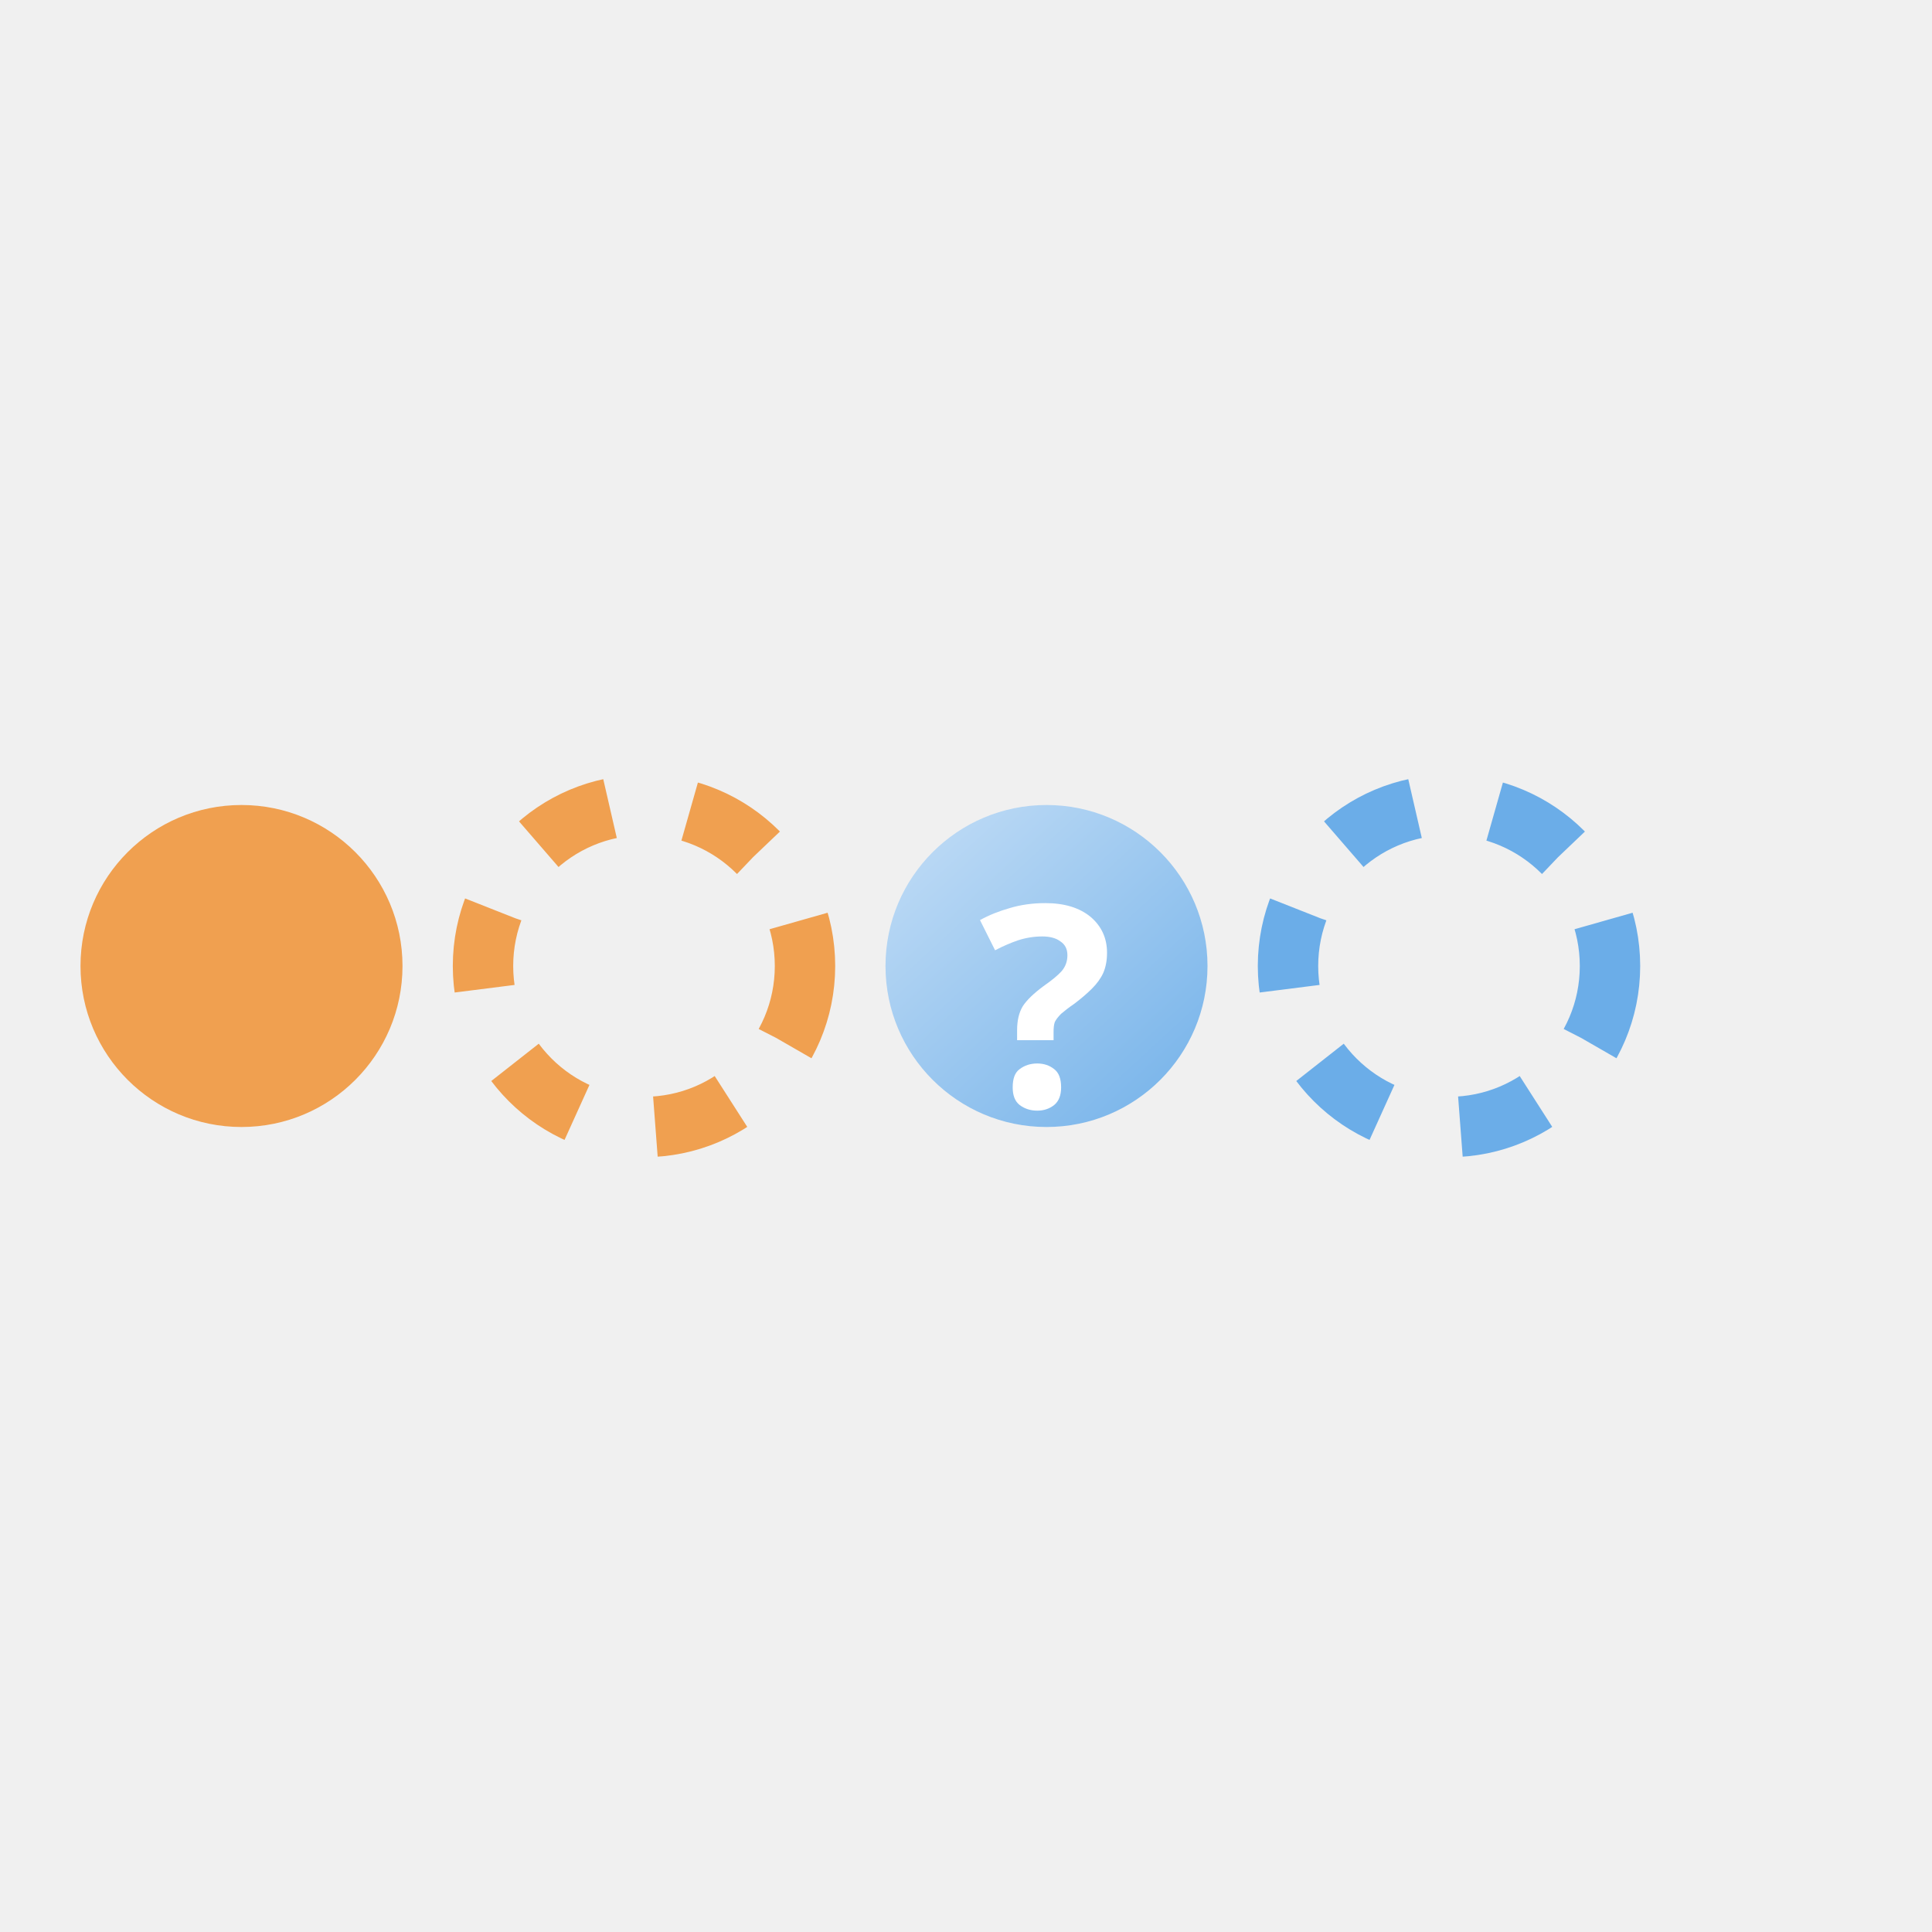
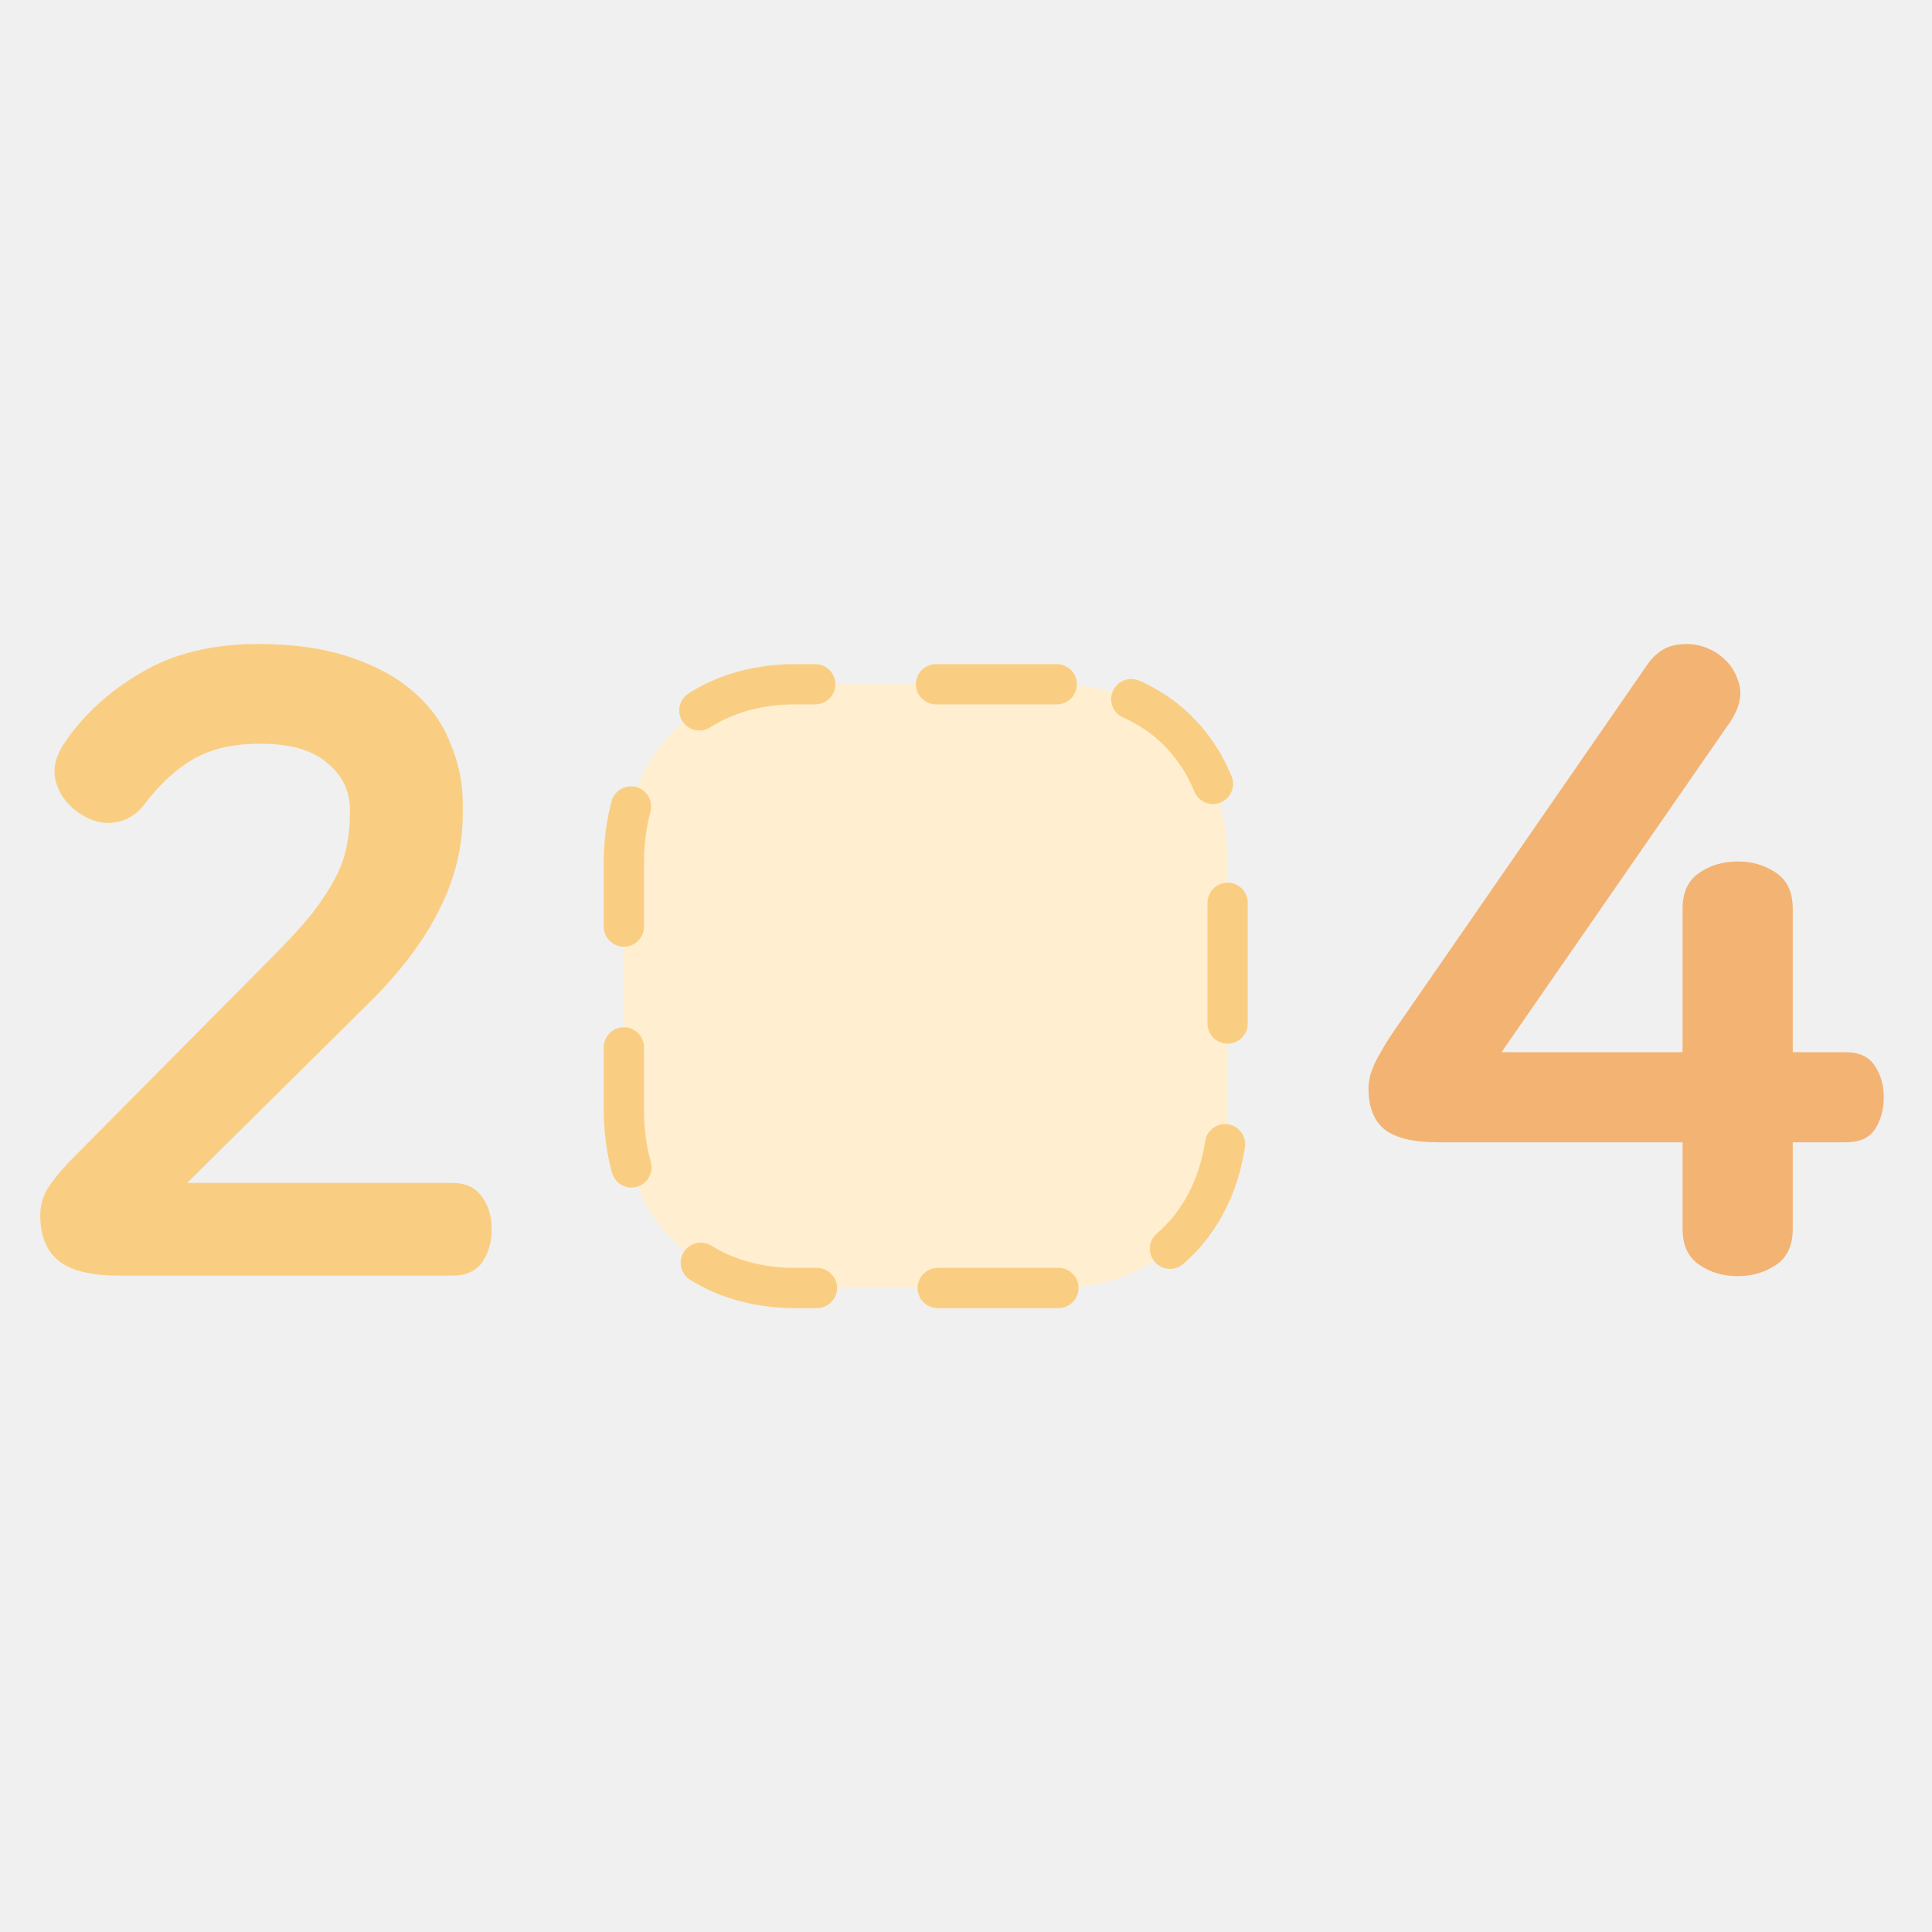
<svg xmlns="http://www.w3.org/2000/svg" width="48" height="48" viewBox="0 0 48 48" fill="none">
-   <circle cx="6" cy="24" r="4" fill="#F0A050" />
-   <circle cx="16" cy="24" r="4" fill="none" stroke="#F0A050" stroke-width="1.5" stroke-dasharray="2 2" />
-   <circle cx="26" cy="24" r="4" fill="url(#gap_grad_b)" />
-   <circle cx="36" cy="24" r="4" fill="none" stroke="#6BADE8" stroke-width="1.5" stroke-dasharray="2 2" />
-   <circle cx="42" cy="24" r="0.001" />
-   <text x="26" y="27.5" text-anchor="middle" font-family="system-ui, sans-serif" font-weight="700" font-size="7" fill="#ffffff">?</text>
-   <defs>
-     <linearGradient id="gap_grad_b" x1="22.6" y1="19.5" x2="30.9" y2="28.5" gradientUnits="userSpaceOnUse">
-       <stop stop-color="#C4DEF6" />
-       <stop offset="1" stop-color="#6BADE8" />
-     </linearGradient>
-   </defs>
+   <path d="M6.412 16C7.296 16 8.057 16.109 8.694 16.326C9.346 16.543 9.875 16.833 10.281 17.195C10.701 17.558 11.005 17.985 11.194 18.478C11.397 18.956 11.498 19.456 11.498 19.977V20.217C11.498 21.043 11.302 21.84 10.911 22.607C10.534 23.361 9.977 24.107 9.238 24.846L4.651 29.389H11.237C11.57 29.389 11.817 29.505 11.976 29.736C12.136 29.954 12.215 30.222 12.215 30.541C12.215 30.86 12.136 31.135 11.976 31.367C11.817 31.584 11.57 31.693 11.237 31.693H2.956C2.261 31.693 1.761 31.57 1.456 31.323C1.152 31.077 1 30.7 1 30.193C1 29.961 1.058 29.744 1.174 29.541C1.304 29.338 1.485 29.113 1.717 28.867L6.76 23.781C7.165 23.375 7.492 23.02 7.738 22.716C7.984 22.397 8.18 22.1 8.325 21.825C8.47 21.55 8.564 21.289 8.607 21.043C8.665 20.782 8.694 20.514 8.694 20.238V20.13C8.694 19.651 8.506 19.26 8.129 18.956C7.767 18.637 7.209 18.478 6.455 18.478C5.803 18.478 5.26 18.601 4.825 18.847C4.391 19.094 3.985 19.463 3.608 19.956C3.405 20.231 3.152 20.39 2.847 20.434C2.543 20.477 2.246 20.398 1.956 20.195C1.667 19.992 1.478 19.738 1.391 19.434C1.304 19.13 1.369 18.811 1.587 18.478C2.065 17.768 2.703 17.181 3.5 16.717C4.296 16.239 5.267 16 6.412 16Z" fill="#FACE82" />
+   <path d="M42.629 16.209C42.919 16.397 43.107 16.643 43.194 16.948C43.295 17.252 43.223 17.585 42.977 17.948L37.304 26.142H41.803V22.577C41.803 22.171 41.941 21.874 42.216 21.686C42.491 21.497 42.81 21.403 43.172 21.403C43.534 21.403 43.853 21.497 44.129 21.686C44.404 21.874 44.541 22.171 44.541 22.577V26.142H45.867C46.201 26.142 46.44 26.258 46.585 26.489C46.73 26.707 46.802 26.968 46.802 27.272C46.802 27.562 46.73 27.822 46.585 28.054C46.44 28.272 46.201 28.38 45.867 28.38H44.541V30.532C44.541 30.938 44.404 31.235 44.129 31.423C43.853 31.611 43.534 31.706 43.172 31.706C42.81 31.706 42.491 31.611 42.216 31.423C41.941 31.235 41.803 30.938 41.803 30.532V28.38H35.717C35.108 28.38 34.666 28.272 34.391 28.054C34.13 27.837 34 27.496 34 27.033C34 26.96 34.007 26.888 34.022 26.815C34.036 26.728 34.065 26.634 34.109 26.533C34.152 26.417 34.217 26.287 34.304 26.142C34.391 25.982 34.514 25.787 34.674 25.555L40.912 16.535C41.129 16.216 41.397 16.042 41.716 16.013C42.035 15.97 42.339 16.035 42.629 16.209Z" fill="#F3B373" />
+   <path d="M26.255 17H19.753C17.21 17 15.5 18.785 15.5 21.44V27.568C15.5 30.216 17.21 32 19.753 32H26.255C28.797 32 30.5 30.216 30.5 27.568V21.44C30.5 18.785 28.797 17 26.255 17V17Z" fill="#FFEFD0" stroke="#FACE82" stroke-linecap="round" stroke-dasharray="3 3" />
</svg>
